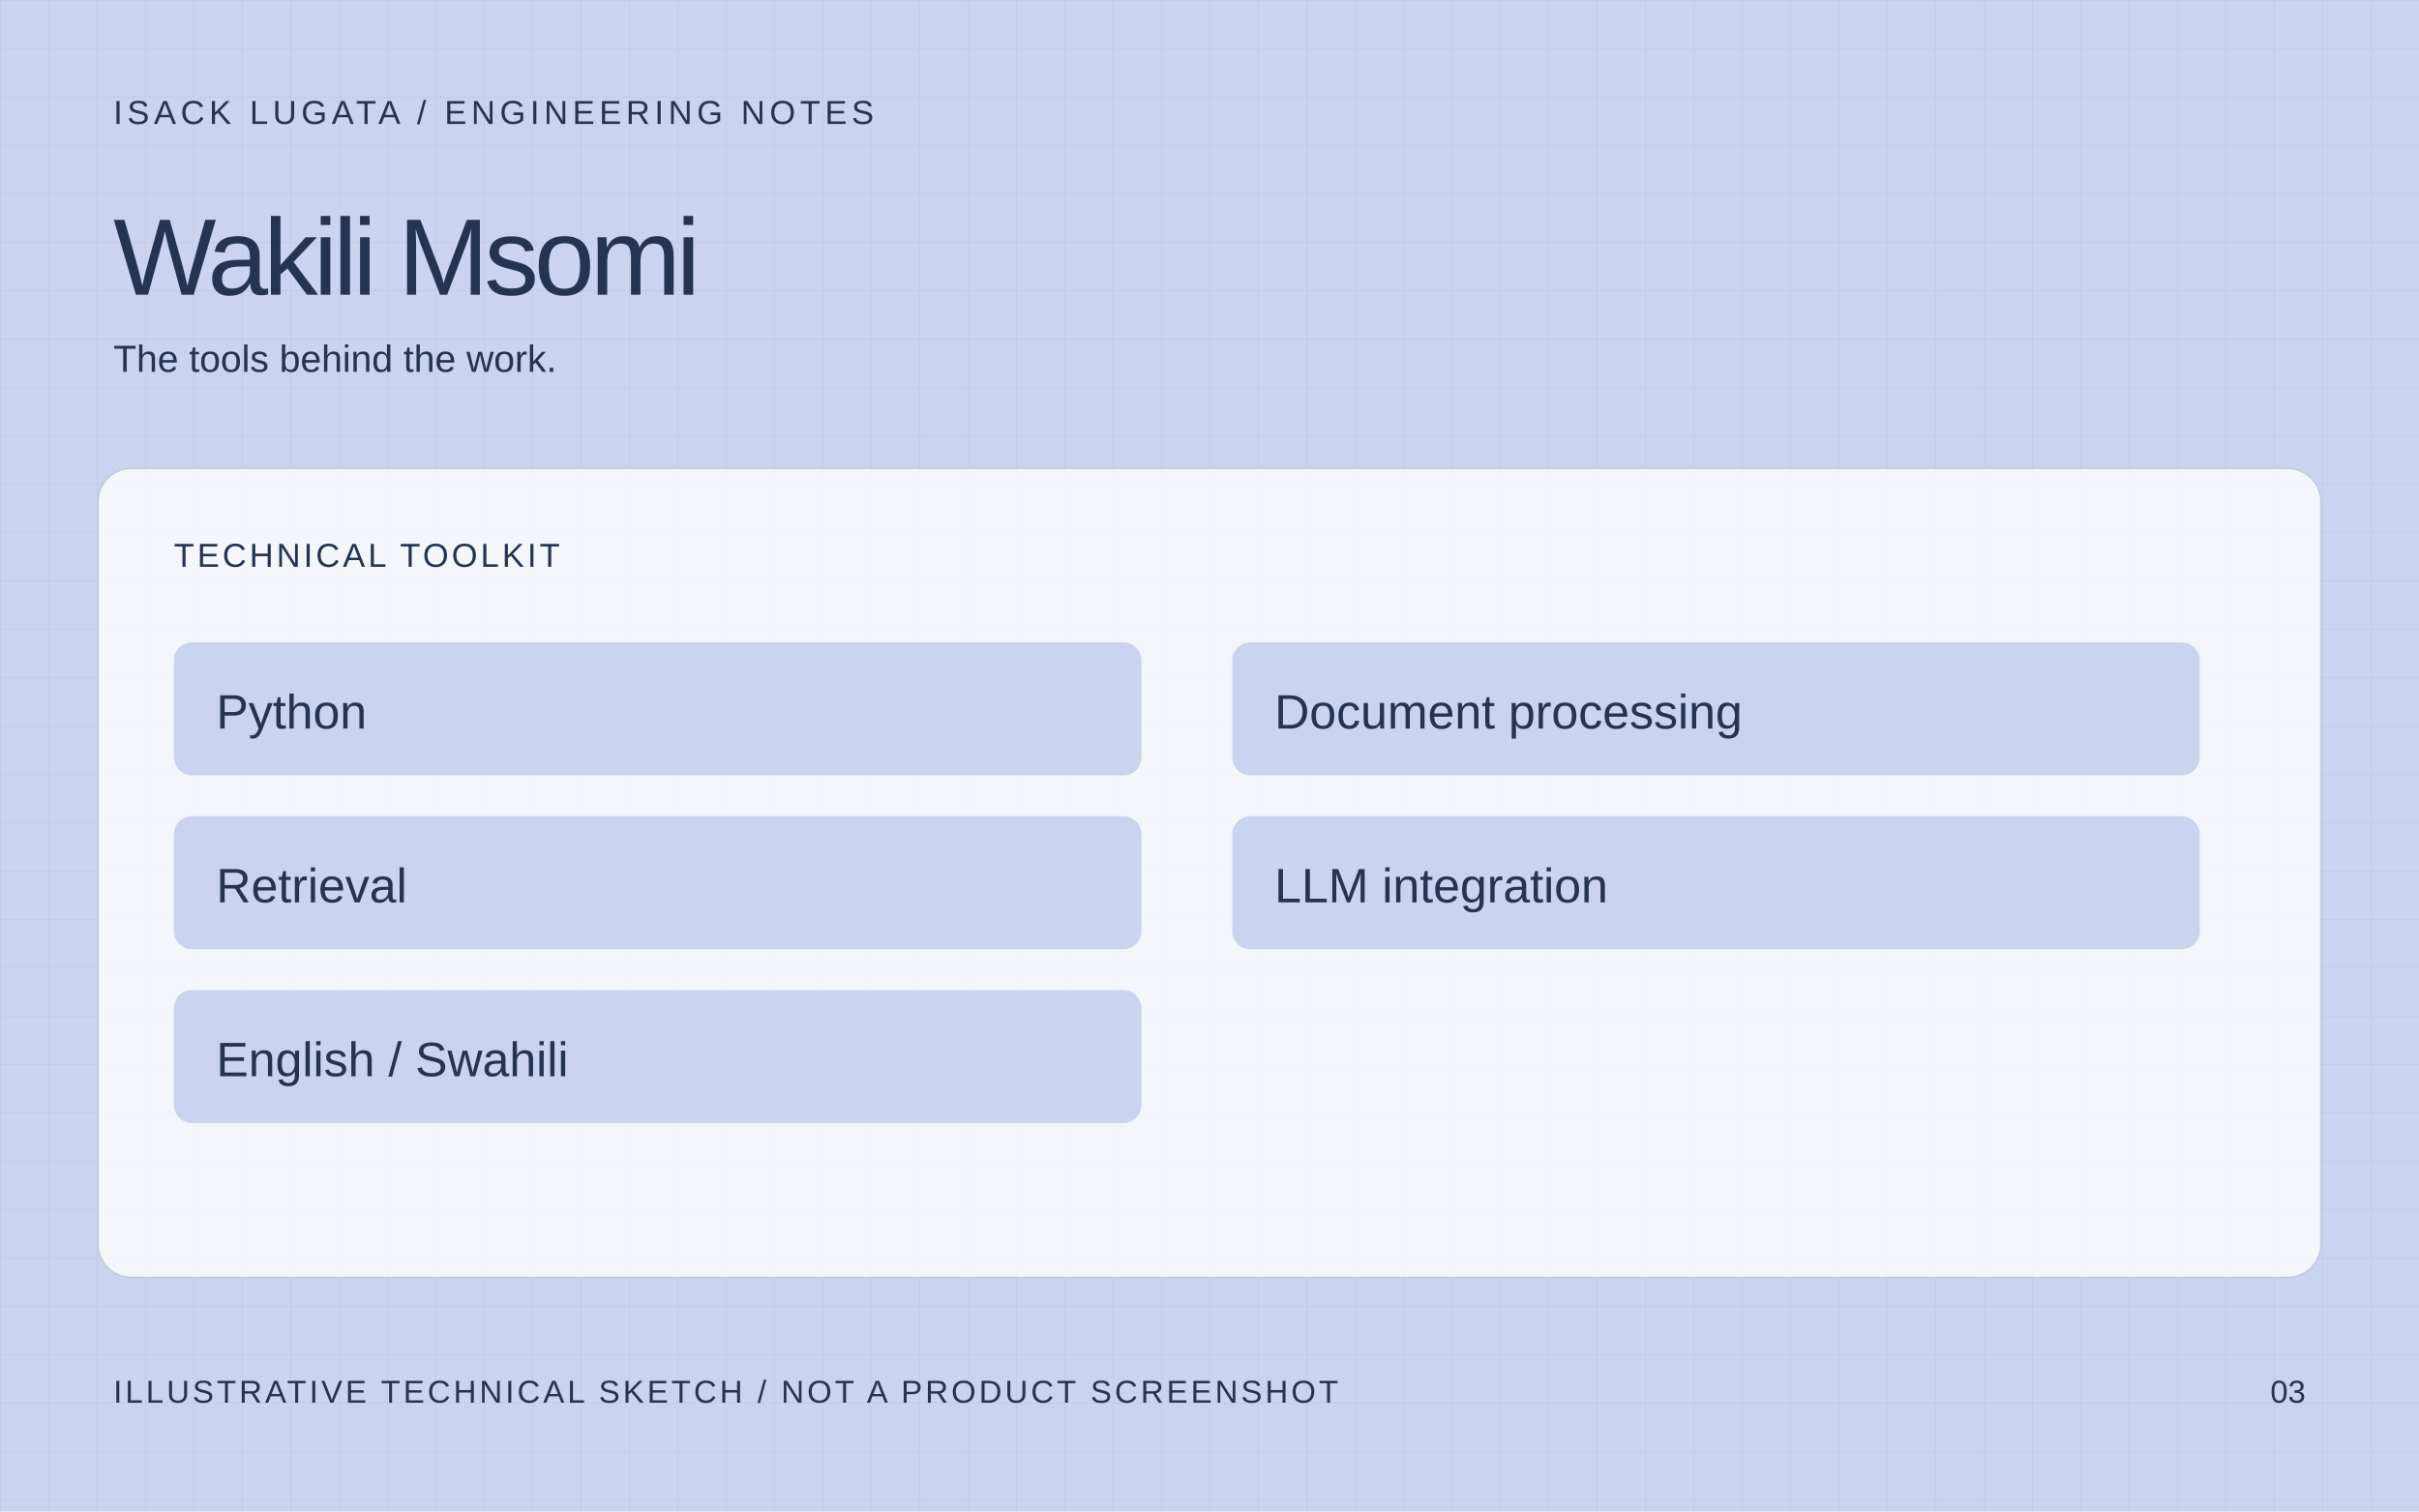
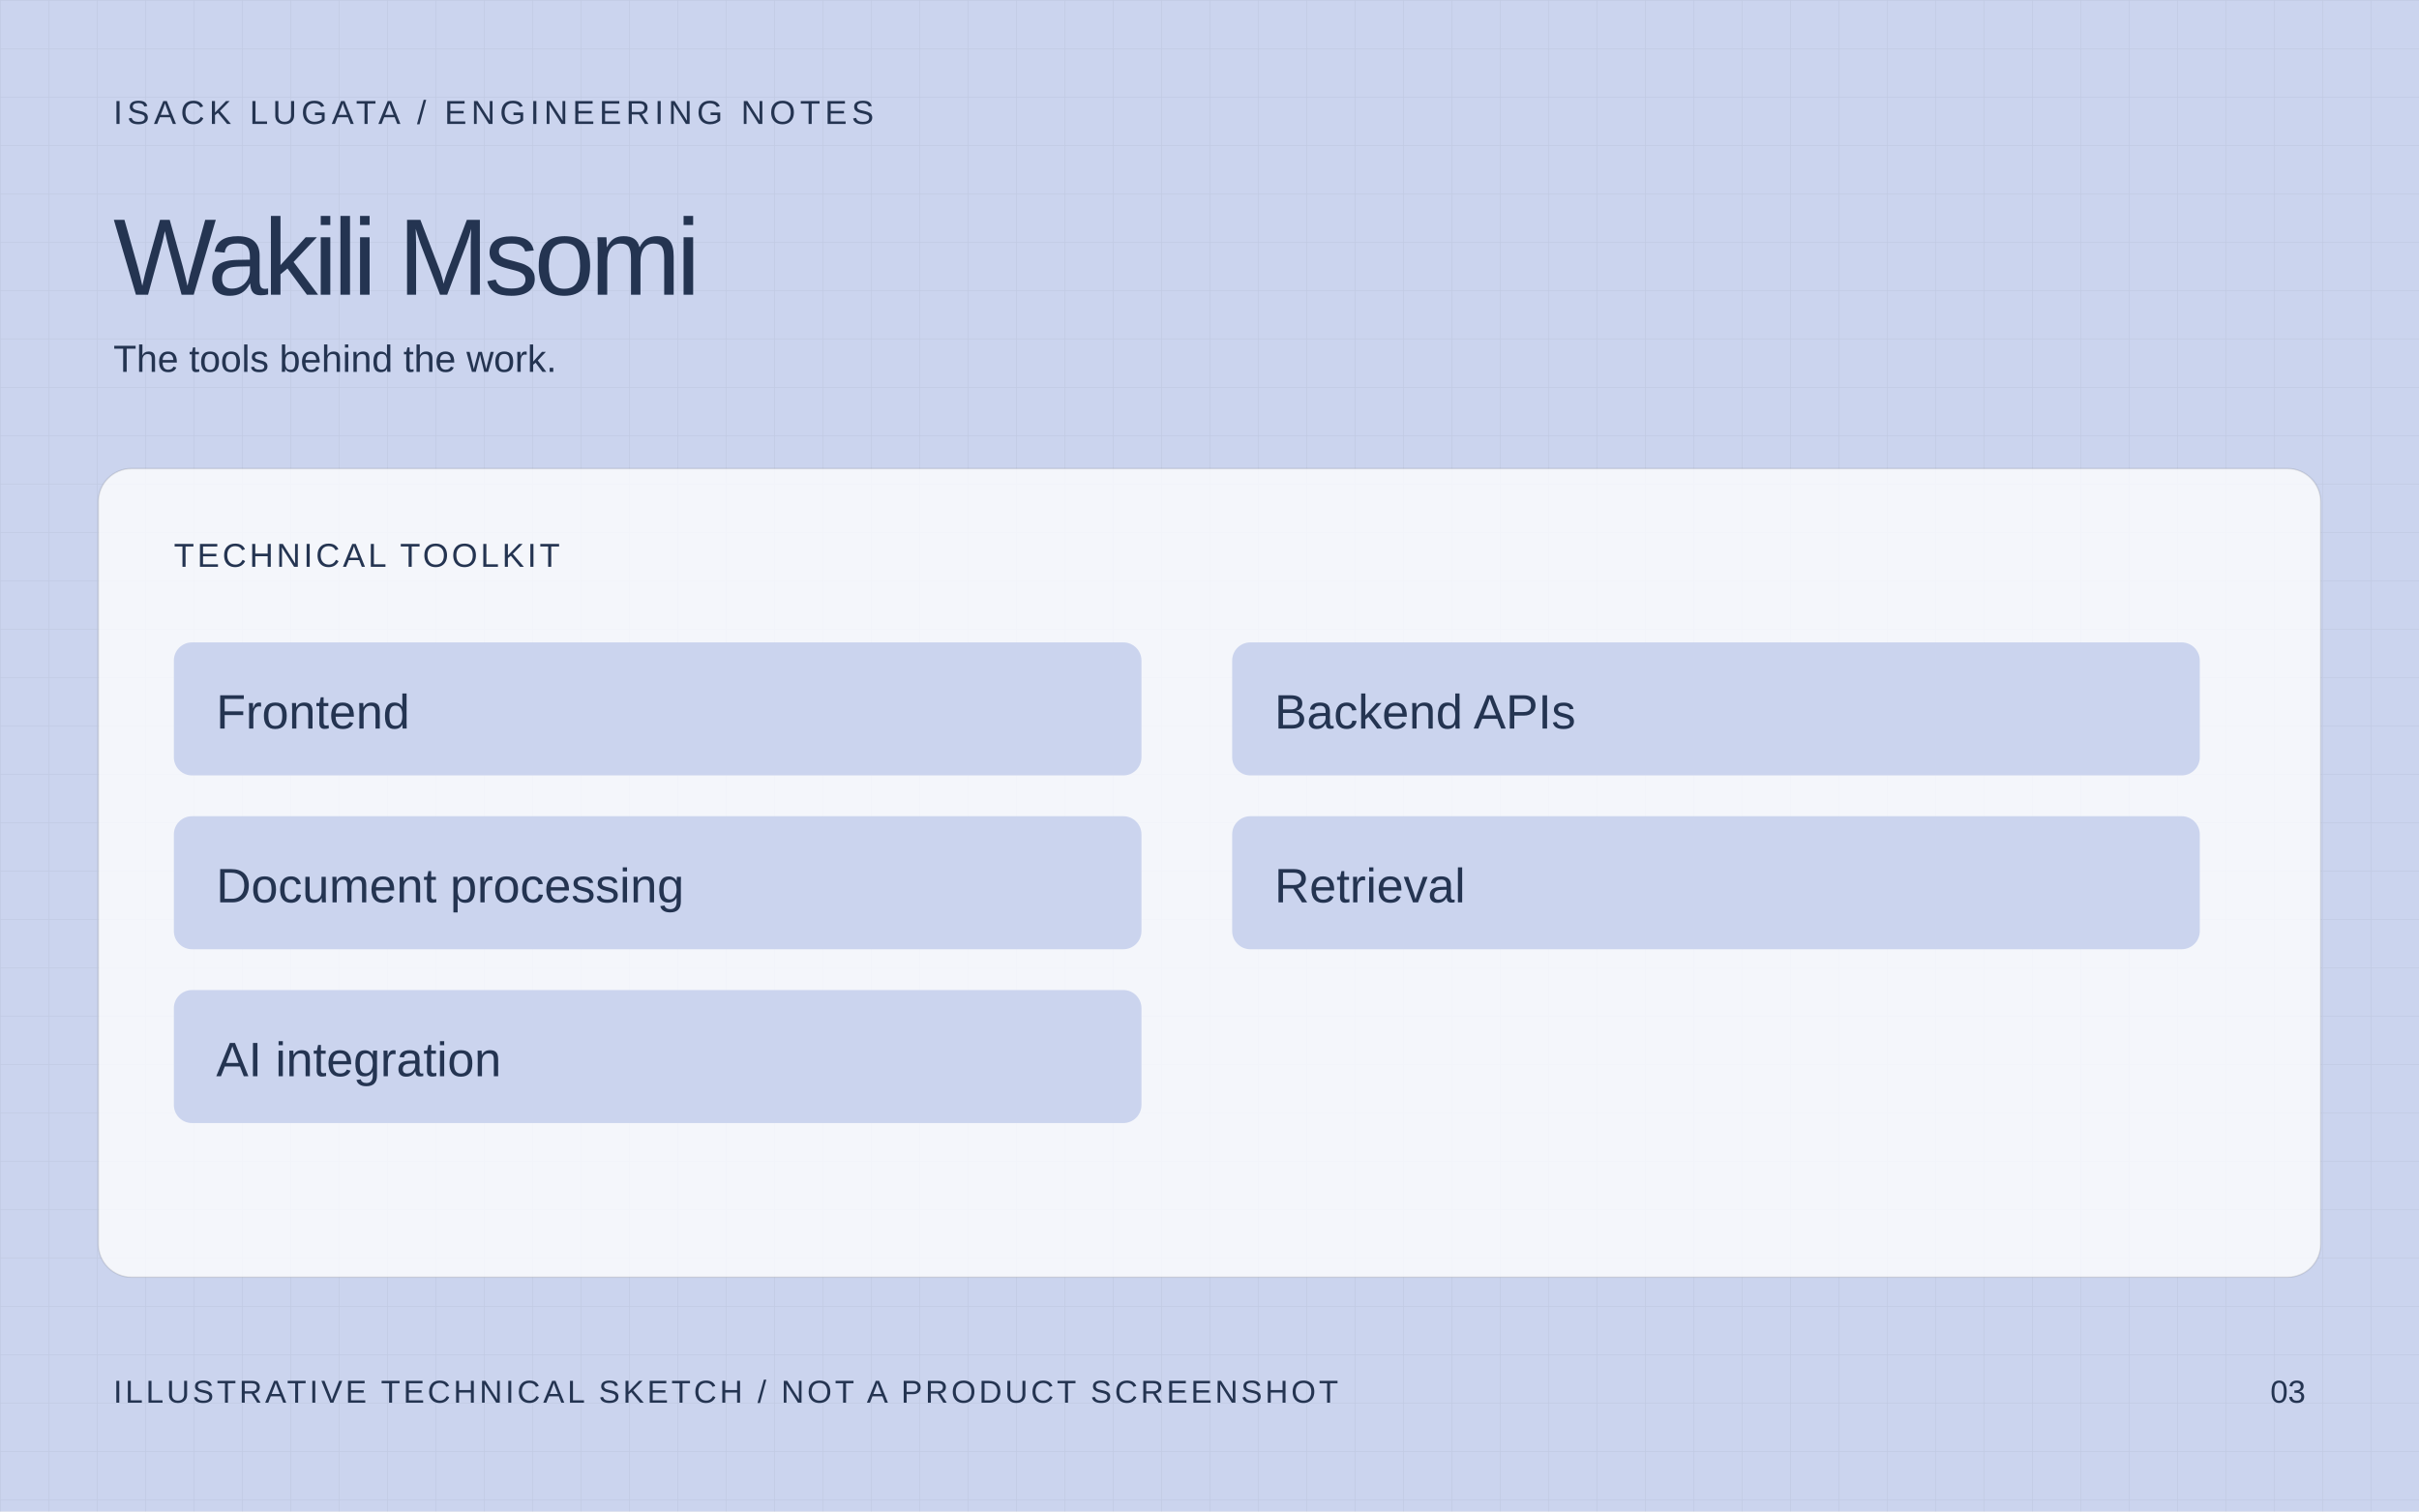
<svg xmlns="http://www.w3.org/2000/svg" width="1600" height="1000" viewBox="0 0 1600 1000" font-family="Arial, Helvetica, sans-serif">
  <rect width="1600" height="1000" fill="#cbd4ee" />
  <defs>
    <pattern id="grid" width="32" height="32" patternUnits="userSpaceOnUse">
      <path d="M 32 0 L 0 0 0 32" fill="none" stroke="#000" opacity=".05" />
    </pattern>
  </defs>
  <rect width="1600" height="1000" fill="url(#grid)" />
  <text x="75" y="82" font-size="22" fill="#243451" letter-spacing="3">ISACK LUGATA / ENGINEERING NOTES</text>
  <text x="75" y="195" font-size="72" fill="#243451" letter-spacing="-3">Wakili Msomi</text>
  <text x="75" y="246" font-size="25" fill="#243451">The tools behind the work.</text>
  <rect x="65" y="310" width="1470" height="535" rx="22" fill="#fff" fill-opacity=".78" stroke="#000" stroke-opacity=".10" />
  <text x="115" y="375" font-size="22" fill="#243451" letter-spacing="2">TECHNICAL TOOLKIT</text>
  <rect x="115" y="425" width="640" height="88" rx="12" fill="#cbd4ee" />
-   <text x="143" y="482" font-size="32" fill="#243451">Python</text>
+   <text x="143" y="482" font-size="32" fill="#243451">Frontend</text>
  <rect x="815" y="425" width="640" height="88" rx="12" fill="#cbd4ee" />
-   <text x="843" y="482" font-size="32" fill="#243451">Document processing</text>
+   <text x="843" y="482" font-size="32" fill="#243451">Backend APIs</text>
  <rect x="115" y="540" width="640" height="88" rx="12" fill="#cbd4ee" />
-   <text x="143" y="597" font-size="32" fill="#243451">Retrieval</text>
+   <text x="143" y="597" font-size="32" fill="#243451">Document processing</text>
  <rect x="815" y="540" width="640" height="88" rx="12" fill="#cbd4ee" />
-   <text x="843" y="597" font-size="32" fill="#243451">LLM integration</text>
+   <text x="843" y="597" font-size="32" fill="#243451">Retrieval</text>
  <rect x="115" y="655" width="640" height="88" rx="12" fill="#cbd4ee" />
-   <text x="143" y="712" font-size="32" fill="#243451">English / Swahili</text>
+   <text x="143" y="712" font-size="32" fill="#243451">AI integration</text>
  <text x="75" y="928" font-size="21" fill="#243451" letter-spacing="2">ILLUSTRATIVE TECHNICAL SKETCH / NOT A PRODUCT SCREENSHOT</text>
  <text x="1525" y="928" font-size="21" fill="#243451" text-anchor="end">03</text>
</svg>
